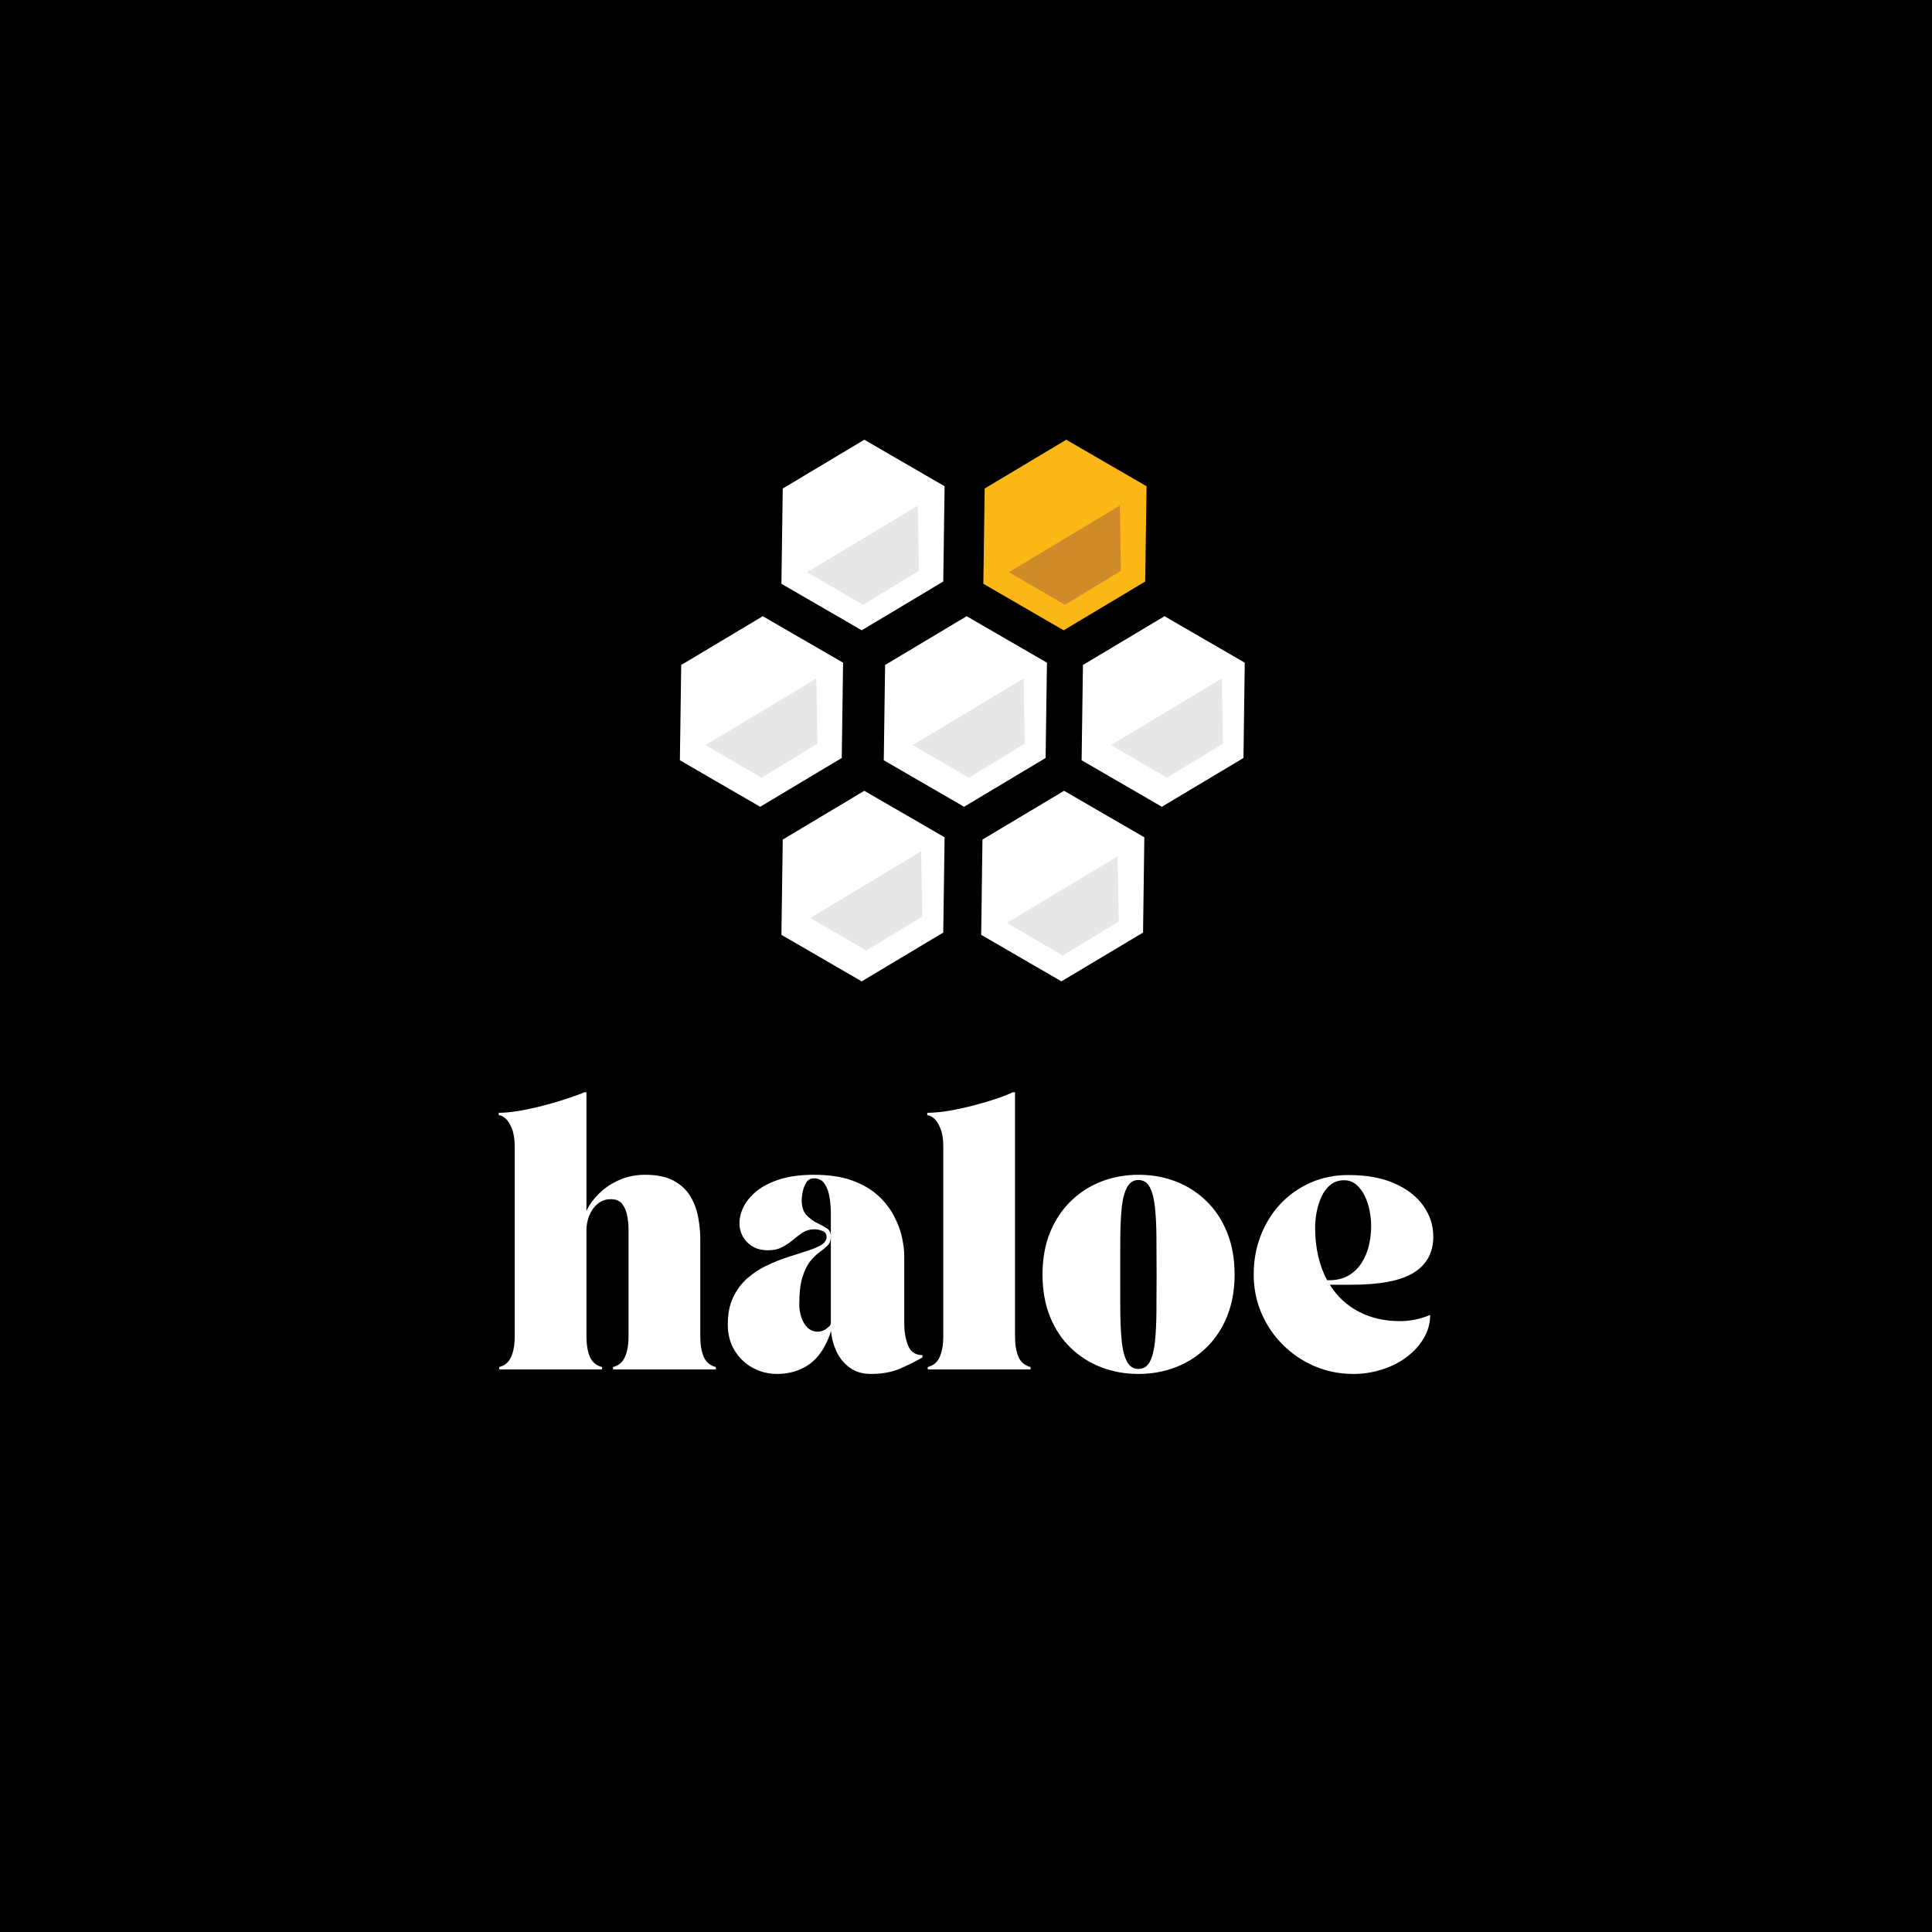
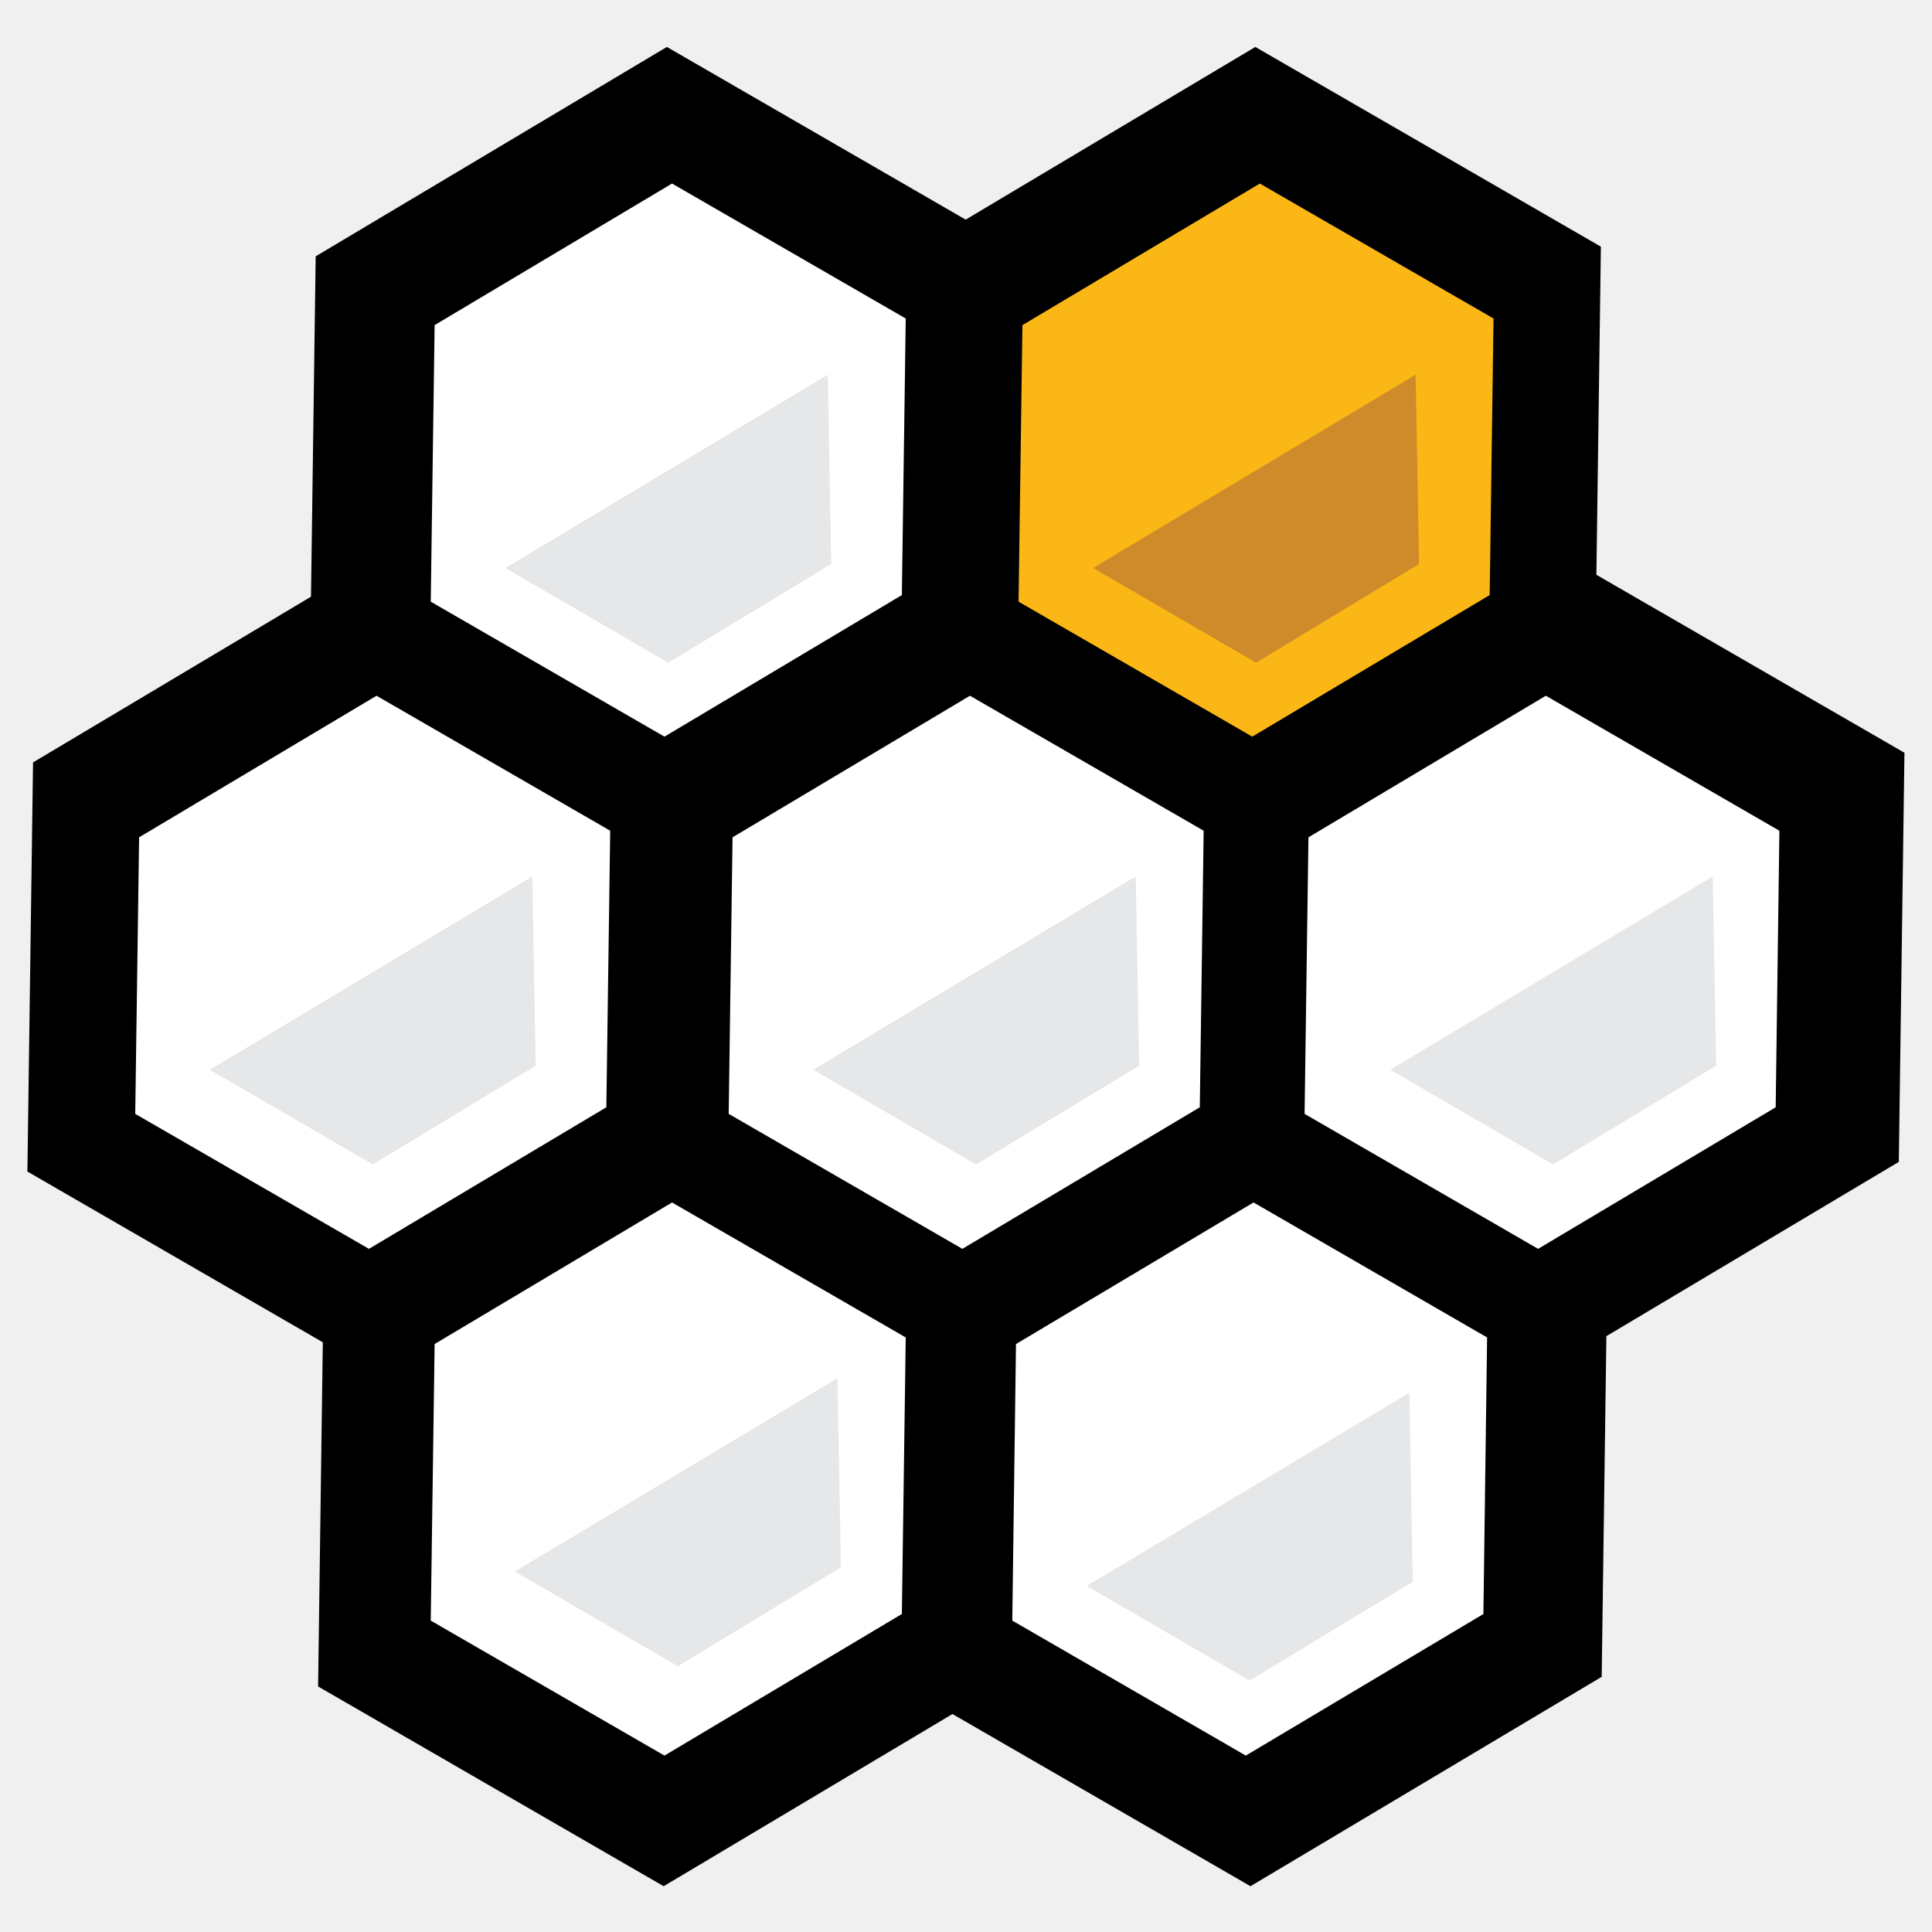
<svg xmlns="http://www.w3.org/2000/svg" width="500" zoomAndPan="magnify" viewBox="0 0 375 375" height="500" preserveAspectRatio="xMidYMid meet" version="1.0">
  <defs>
-     <g />
-     <clipPath id="831035c33b">
-       <path d="M 144 144 L 191 144 L 191 199.215 L 144 199.215 Z M 144 144 " clip-rule="nonzero" />
+     <clipPath id="127697ca38">
+       <path d="M 61 207 L 199 207 L 199 366.113 L 61 366.113 Z M 61 207 " clip-rule="nonzero" />
    </clipPath>
-     <clipPath id="6ab275e718">
-       <path d="M 124.359 110 L 172 110 L 172 165 L 124.359 165 Z M 124.359 110 " clip-rule="nonzero" />
+     <clipPath id="08a616b590">
+       <path d="M 175 207 L 312 207 L 312 366.113 L 175 366.113 Z M 175 207 " clip-rule="nonzero" />
    </clipPath>
-     <clipPath id="a7a0add1fd">
-       <path d="M 183 144 L 231 144 L 231 199.215 L 183 199.215 Z M 183 144 " clip-rule="nonzero" />
+     <clipPath id="880ed24533">
+       <path d="M 174 9.113 L 311 9.113 L 311 168 L 174 168 Z M 174 9.113 " clip-rule="nonzero" />
    </clipPath>
-     <clipPath id="3c0e8702d3">
-       <path d="M 182 76.215 L 230 76.215 L 230 131 L 182 131 Z M 182 76.215 " clip-rule="nonzero" />
-     </clipPath>
-     <clipPath id="12a0fa72e0">
-       <path d="M 143 76.215 L 191 76.215 L 191 131 L 143 131 Z M 143 76.215 " clip-rule="nonzero" />
-     </clipPath>
-     <clipPath id="7e34809548">
-       <rect x="0" width="185" y="0" height="75" />
+     <clipPath id="fa2464bbd3">
+       <path d="M 60 9.113 L 197 9.113 L 197 168 L 60 168 Z M 60 9.113 " clip-rule="nonzero" />
    </clipPath>
  </defs>
-   <rect x="-37.5" width="450" fill="#ffffff" y="-37.5" height="450" fill-opacity="1" />
-   <rect x="-37.5" width="450" fill="#000000" y="-37.5" height="450" fill-opacity="1" />
-   <g clip-path="url(#831035c33b)">
-     <path fill="#000000" d="M 144.156 185.859 L 144.535 158.5 L 167.953 144.496 L 190.996 157.855 L 190.621 185.215 L 167.203 199.215 Z M 144.156 185.859 " fill-opacity="1" fill-rule="nonzero" />
+   <g clip-path="url(#127697ca38)">
+     <path fill="#000000" d="M 61.742 327.344 L 62.832 247.938 L 131 207.293 L 198.078 246.059 L 196.984 325.469 L 128.816 366.113 Z M 61.742 327.344 " fill-opacity="1" fill-rule="nonzero" />
  </g>
-   <g clip-path="url(#6ab275e718)">
-     <path fill="#000000" d="M 124.773 151.422 L 125.148 124.062 L 148.57 110.062 L 171.613 123.418 L 171.238 150.777 L 147.816 164.781 Z M 124.773 151.422 " fill-opacity="1" fill-rule="nonzero" />
+   <path fill="#000000" d="M 5.32 227.395 L 6.414 147.984 L 74.582 107.344 L 141.656 146.109 L 140.562 225.52 L 72.395 266.164 Z M 5.32 227.395 " fill-opacity="1" fill-rule="nonzero" />
+   <path fill="#000000" d="M 120.504 227.395 L 121.598 147.984 L 189.766 107.344 L 256.84 146.109 L 255.746 225.52 L 187.578 266.164 Z M 120.504 227.395 " fill-opacity="1" fill-rule="nonzero" />
+   <g clip-path="url(#08a616b590)">
+     <path fill="#000000" d="M 175.613 327.344 L 176.707 247.938 L 244.906 207.293 L 311.98 246.059 L 310.887 325.469 L 242.719 366.113 Z M 175.613 327.344 " fill-opacity="1" fill-rule="nonzero" />
  </g>
-   <path fill="#000000" d="M 164.348 151.422 L 164.723 124.062 L 188.145 110.062 L 211.188 123.418 L 210.812 150.777 L 187.391 164.781 Z M 164.348 151.422 " fill-opacity="1" fill-rule="nonzero" />
-   <g clip-path="url(#a7a0add1fd)">
-     <path fill="#000000" d="M 183.281 185.859 L 183.656 158.5 L 207.086 144.496 L 230.133 157.855 L 229.754 185.215 L 206.336 199.215 Z M 183.281 185.859 " fill-opacity="1" fill-rule="nonzero" />
+   <path fill="#000000" d="M 233.285 227.395 L 234.379 147.984 L 302.547 107.344 L 369.652 146.109 L 368.559 225.52 L 300.359 266.164 Z M 233.285 227.395 " fill-opacity="1" fill-rule="nonzero" />
+   <g clip-path="url(#880ed24533)">
+     <path fill="#000000" d="M 174.395 129.164 L 175.488 49.754 L 243.656 9.113 L 310.73 47.879 L 309.641 127.289 L 241.469 167.934 Z M 174.395 129.164 " fill-opacity="1" fill-rule="nonzero" />
  </g>
-   <path fill="#000000" d="M 203.094 151.422 L 203.469 124.062 L 226.891 110.062 L 249.945 123.418 L 249.57 150.777 L 226.137 164.781 Z M 203.094 151.422 " fill-opacity="1" fill-rule="nonzero" />
-   <g clip-path="url(#3c0e8702d3)">
-     <path fill="#000000" d="M 182.863 117.578 L 183.238 90.219 L 206.656 76.215 L 229.703 89.574 L 229.324 116.934 L 205.906 130.938 Z M 182.863 117.578 " fill-opacity="1" fill-rule="nonzero" />
+   <g clip-path="url(#fa2464bbd3)">
+     <path fill="#000000" d="M 60.18 129.164 L 61.273 49.754 L 129.441 9.113 L 196.516 47.879 L 195.422 127.289 L 127.254 167.934 Z M 60.18 129.164 " fill-opacity="1" fill-rule="nonzero" />
  </g>
-   <g clip-path="url(#12a0fa72e0)">
-     <path fill="#000000" d="M 143.621 117.578 L 143.996 90.219 L 167.418 76.215 L 190.461 89.574 L 190.086 116.934 L 166.664 130.938 Z M 143.621 117.578 " fill-opacity="1" fill-rule="nonzero" />
-   </g>
-   <path fill="#ffffff" d="M 151.672 113.312 L 151.93 94.82 L 167.762 85.352 L 183.344 94.379 L 183.086 112.871 L 167.258 122.34 Z M 151.672 113.312 " fill-opacity="1" fill-rule="nonzero" />
-   <path fill="#ffffff" d="M 171.539 147.566 L 171.797 129.074 L 187.629 119.605 L 203.211 128.629 L 202.953 147.125 L 187.125 156.594 Z M 171.539 147.566 " fill-opacity="1" fill-rule="nonzero" />
-   <path fill="#ffffff" d="M 131.965 147.566 L 132.223 129.074 L 148.055 119.605 L 163.641 128.629 L 163.383 147.125 L 147.551 156.594 Z M 131.965 147.566 " fill-opacity="1" fill-rule="nonzero" />
-   <path fill="#e6e7e8" d="M 177.172 144.617 L 198.684 131.691 L 198.906 144.348 L 188.035 150.949 Z M 177.172 144.617 " fill-opacity="1" fill-rule="nonzero" />
-   <path fill="#e6e7e8" d="M 156.641 111.062 L 178.148 98.137 L 178.375 110.793 L 167.512 117.395 Z M 156.641 111.062 " fill-opacity="1" fill-rule="nonzero" />
-   <path fill="#e6e7e8" d="M 136.934 144.617 L 158.445 131.691 L 158.668 144.348 L 147.809 150.949 Z M 136.934 144.617 " fill-opacity="1" fill-rule="nonzero" />
-   <path fill="#ffffff" d="M 151.672 181.453 L 151.93 162.961 L 167.762 153.492 L 183.344 162.52 L 183.086 181.012 L 167.258 190.48 Z M 151.672 181.453 " fill-opacity="1" fill-rule="nonzero" />
-   <path fill="#ffffff" d="M 190.449 181.453 L 190.695 162.961 L 206.539 153.492 L 222.113 162.52 L 221.867 181.012 L 206.023 190.48 Z M 190.449 181.453 " fill-opacity="1" fill-rule="nonzero" />
-   <path fill="#ffffff" d="M 209.941 147.566 L 210.199 129.074 L 226.031 119.605 L 241.605 128.629 L 241.359 147.125 L 225.516 156.594 Z M 209.941 147.566 " fill-opacity="1" fill-rule="nonzero" />
-   <path fill="#e6e7e8" d="M 157.273 178.168 L 178.793 165.242 L 179.02 177.898 L 168.148 184.504 Z M 157.273 178.168 " fill-opacity="1" fill-rule="nonzero" />
-   <path fill="#e6e7e8" d="M 195.41 179.137 L 216.93 166.211 L 217.156 178.859 L 206.281 185.461 Z M 195.41 179.137 " fill-opacity="1" fill-rule="nonzero" />
-   <path fill="#e6e7e8" d="M 215.652 144.617 L 237.16 131.691 L 237.387 144.348 L 226.516 150.949 Z M 215.652 144.617 " fill-opacity="1" fill-rule="nonzero" />
-   <path fill="#fbb716" d="M 190.867 113.312 L 191.125 94.82 L 206.957 85.352 L 222.543 94.379 L 222.285 112.871 L 206.453 122.34 Z M 190.867 113.312 " fill-opacity="1" fill-rule="nonzero" />
-   <path fill="#cf8a2a" d="M 195.84 111.062 L 217.348 98.137 L 217.574 110.793 L 206.711 117.395 Z M 195.84 111.062 " fill-opacity="1" fill-rule="nonzero" />
-   <g transform="matrix(1, 0, 0, 1, 95, 210)">
-     <g clip-path="url(#7e34809548)">
-       <g fill="#ffffff" fill-opacity="1">
-         <g transform="translate(1.327863, 55.80578)">
-           <g>
-             <path d="M 0.469 -49.812 C 1.645 -49.812 2.984 -49.941 4.484 -50.203 C 5.984 -50.461 7.488 -50.785 9 -51.172 C 10.52 -51.566 11.938 -51.977 13.25 -52.406 C 14.562 -52.844 15.641 -53.219 16.484 -53.531 C 16.723 -53.613 16.906 -53.703 17.031 -53.797 L 17.5 -53.797 L 17.5 -30.781 C 18.094 -32.02 18.941 -33.172 20.047 -34.234 C 21.16 -35.305 22.469 -36.164 23.969 -36.812 C 25.477 -37.457 27.113 -37.781 28.875 -37.781 C 31.258 -37.781 33.16 -37.367 34.578 -36.547 C 36.004 -35.734 37.07 -34.691 37.781 -33.422 C 38.5 -32.148 38.977 -30.801 39.219 -29.375 C 39.469 -27.957 39.594 -26.645 39.594 -25.438 L 39.594 -6.5 C 39.594 -4.801 39.82 -3.438 40.281 -2.406 C 40.75 -1.383 41.523 -0.738 42.609 -0.469 L 42.609 0 L 22.656 0 L 22.656 -0.469 C 23.738 -0.738 24.508 -1.383 24.969 -2.406 C 25.438 -3.438 25.672 -4.801 25.672 -6.5 L 25.672 -27.203 C 25.672 -28.066 25.582 -28.945 25.406 -29.844 C 25.238 -30.75 24.914 -31.508 24.438 -32.125 C 23.957 -32.738 23.223 -33.047 22.234 -33.047 C 21.273 -33.047 20.438 -32.758 19.719 -32.188 C 19.008 -31.613 18.461 -30.863 18.078 -29.938 C 17.691 -29.008 17.5 -28.02 17.5 -26.969 L 17.5 -6.5 C 17.5 -4.801 17.727 -3.438 18.188 -2.406 C 18.656 -1.383 19.43 -0.738 20.516 -0.469 L 20.516 0 L 0.562 0 L 0.562 -0.469 C 1.645 -0.738 2.414 -1.383 2.875 -2.406 C 3.344 -3.438 3.578 -4.801 3.578 -6.5 L 3.578 -43.219 C 3.578 -44.676 3.395 -45.852 3.031 -46.75 C 2.676 -47.645 2.258 -48.301 1.781 -48.719 C 1.301 -49.133 0.863 -49.344 0.469 -49.344 Z M 0.469 -49.812 " />
-           </g>
-         </g>
-       </g>
-       <g fill="#ffffff" fill-opacity="1">
-         <g transform="translate(44.40583, 55.80578)">
-           <g>
-             <path d="M 1.859 -8.781 C 1.859 -10.82 2.207 -12.566 2.906 -14.016 C 3.602 -15.473 4.516 -16.695 5.641 -17.688 C 6.766 -18.676 8.008 -19.492 9.375 -20.141 C 10.738 -20.797 12.109 -21.348 13.484 -21.797 C 14.859 -22.242 16.109 -22.645 17.234 -23 C 18.367 -23.352 19.285 -23.738 19.984 -24.156 C 20.68 -24.582 21.031 -25.086 21.031 -25.672 C 21.031 -26.285 20.758 -26.691 20.219 -26.891 C 19.676 -27.098 19.172 -27.203 18.703 -27.203 C 17.836 -27.203 17.078 -26.992 16.422 -26.578 C 15.773 -26.16 15.145 -25.688 14.531 -25.156 C 13.914 -24.633 13.219 -24.164 12.438 -23.75 C 11.664 -23.332 10.738 -23.125 9.656 -23.125 C 7.988 -23.125 6.648 -23.641 5.641 -24.672 C 4.629 -25.711 4.125 -26.941 4.125 -28.359 C 4.125 -29.441 4.398 -30.531 4.953 -31.625 C 5.516 -32.727 6.375 -33.742 7.531 -34.672 C 8.695 -35.598 10.191 -36.348 12.016 -36.922 C 13.848 -37.492 16.031 -37.781 18.562 -37.781 C 21.477 -37.781 23.957 -37.41 26 -36.672 C 28.039 -35.93 29.719 -34.957 31.031 -33.75 C 32.344 -32.539 33.367 -31.223 34.109 -29.797 C 34.859 -28.379 35.379 -26.988 35.672 -25.625 C 35.961 -24.258 36.109 -23.066 36.109 -22.047 L 36.109 -9 C 36.109 -7.27 36.363 -5.801 36.875 -4.594 C 37.383 -3.383 38.305 -2.781 39.641 -2.781 L 39.641 -2.328 C 38.398 -1.609 36.973 -0.895 35.359 -0.188 C 33.754 0.52 31.852 0.875 29.656 0.875 C 27.988 0.875 26.598 0.457 25.484 -0.375 C 24.367 -1.207 23.516 -2.266 22.922 -3.547 C 22.336 -4.836 22 -6.145 21.906 -7.469 C 20.977 -4.562 19.617 -2.441 17.828 -1.109 C 16.035 0.211 13.898 0.875 11.422 0.875 C 9.742 0.875 8.176 0.484 6.719 -0.297 C 5.27 -1.086 4.098 -2.203 3.203 -3.641 C 2.305 -5.078 1.859 -6.789 1.859 -8.781 Z M 15.734 -12.625 C 15.734 -11.789 15.863 -10.961 16.125 -10.141 C 16.395 -9.316 16.801 -8.641 17.344 -8.109 C 17.883 -7.586 18.539 -7.328 19.312 -7.328 C 19.926 -7.328 20.504 -7.531 21.047 -7.938 C 21.586 -8.344 21.859 -8.664 21.859 -8.906 L 21.859 -27.812 C 21.859 -28.457 21.859 -29.297 21.859 -30.328 C 21.859 -31.367 21.773 -32.398 21.609 -33.422 C 21.441 -34.441 21.125 -35.305 20.656 -36.016 C 20.195 -36.734 19.5 -37.094 18.562 -37.094 C 17.914 -37.094 17.422 -36.812 17.078 -36.25 C 16.742 -35.695 16.516 -35.086 16.391 -34.422 C 16.266 -33.754 16.203 -33.25 16.203 -32.906 C 16.203 -31.551 16.535 -30.539 17.203 -29.875 C 17.867 -29.207 18.57 -28.703 19.312 -28.359 C 19.957 -28.055 20.539 -27.738 21.062 -27.406 C 21.594 -27.082 21.859 -26.551 21.859 -25.812 C 21.859 -25.07 21.648 -24.488 21.234 -24.062 C 20.816 -23.645 20.305 -23.219 19.703 -22.781 C 19.098 -22.352 18.492 -21.77 17.891 -21.031 C 17.285 -20.289 16.773 -19.258 16.359 -17.938 C 15.941 -16.625 15.734 -14.852 15.734 -12.625 Z M 15.734 -12.625 " />
-           </g>
-         </g>
-       </g>
-       <g fill="#ffffff" fill-opacity="1">
-         <g transform="translate(84.5129, 55.80578)">
-           <g>
-             <path d="M 0.469 -49.812 C 1.738 -49.812 3.172 -49.945 4.766 -50.219 C 6.359 -50.5 7.957 -50.848 9.562 -51.266 C 11.176 -51.691 12.645 -52.129 13.969 -52.578 C 15.301 -53.023 16.32 -53.43 17.031 -53.797 L 17.5 -53.797 L 17.5 -6.5 C 17.5 -4.801 17.727 -3.438 18.188 -2.406 C 18.656 -1.383 19.43 -0.738 20.516 -0.469 L 20.516 0 L 0.562 0 L 0.562 -0.469 C 1.645 -0.738 2.414 -1.383 2.875 -2.406 C 3.344 -3.438 3.578 -4.801 3.578 -6.5 L 3.578 -43.219 C 3.578 -44.676 3.395 -45.852 3.031 -46.75 C 2.676 -47.645 2.258 -48.301 1.781 -48.719 C 1.301 -49.133 0.863 -49.344 0.469 -49.344 Z M 0.469 -49.812 " />
-           </g>
-         </g>
-       </g>
-       <g fill="#ffffff" fill-opacity="1">
-         <g transform="translate(105.4948, 55.80578)">
-           <g>
-             <path d="M 20.469 0.875 C 17.906 0.875 15.5 0.441 13.25 -0.422 C 11.008 -1.285 9.031 -2.547 7.312 -4.203 C 5.594 -5.859 4.254 -7.883 3.297 -10.281 C 2.336 -12.676 1.859 -15.391 1.859 -18.422 C 1.859 -21.461 2.344 -24.18 3.312 -26.578 C 4.289 -28.973 5.641 -31.004 7.359 -32.672 C 9.078 -34.348 11.055 -35.617 13.297 -36.484 C 15.547 -37.348 17.953 -37.781 20.516 -37.781 C 23.086 -37.781 25.492 -37.348 27.734 -36.484 C 29.984 -35.617 31.961 -34.348 33.672 -32.672 C 35.391 -31.004 36.727 -28.973 37.688 -26.578 C 38.656 -24.18 39.141 -21.461 39.141 -18.422 C 39.141 -15.391 38.648 -12.676 37.672 -10.281 C 36.691 -7.883 35.344 -5.859 33.625 -4.203 C 31.914 -2.547 29.938 -1.285 27.688 -0.422 C 25.445 0.441 23.039 0.875 20.469 0.875 Z M 16.938 -18.469 C 16.938 -15.938 16.941 -13.555 16.953 -11.328 C 16.973 -9.098 17.066 -7.141 17.234 -5.453 C 17.41 -3.766 17.754 -2.445 18.266 -1.5 C 18.773 -0.562 19.508 -0.094 20.469 -0.094 C 21.457 -0.094 22.195 -0.562 22.688 -1.5 C 23.188 -2.445 23.52 -3.766 23.688 -5.453 C 23.863 -7.141 23.957 -9.098 23.969 -11.328 C 23.988 -13.555 24 -15.938 24 -18.469 C 24 -21.008 23.988 -23.383 23.969 -25.594 C 23.957 -27.812 23.863 -29.754 23.688 -31.422 C 23.52 -33.098 23.188 -34.406 22.688 -35.344 C 22.195 -36.289 21.457 -36.766 20.469 -36.766 C 19.508 -36.766 18.773 -36.289 18.266 -35.344 C 17.754 -34.406 17.41 -33.098 17.234 -31.422 C 17.066 -29.754 16.973 -27.812 16.953 -25.594 C 16.941 -23.383 16.938 -21.008 16.938 -18.469 Z M 16.938 -18.469 " />
-           </g>
-         </g>
-       </g>
-       <g fill="#ffffff" fill-opacity="1">
-         <g transform="translate(146.4839, 55.80578)">
-           <g>
-             <path d="M 21.219 0.875 C 18.52 0.875 16.004 0.375 13.672 -0.625 C 11.336 -1.633 9.285 -3.02 7.516 -4.781 C 5.754 -6.539 4.367 -8.586 3.359 -10.922 C 2.359 -13.266 1.859 -15.766 1.859 -18.422 C 1.859 -21.086 2.305 -23.586 3.203 -25.922 C 4.098 -28.266 5.363 -30.316 7 -32.078 C 8.645 -33.836 10.586 -35.219 12.828 -36.219 C 15.078 -37.227 17.547 -37.734 20.234 -37.734 C 23.766 -37.734 26.75 -37.191 29.188 -36.109 C 31.633 -35.023 33.5 -33.578 34.781 -31.766 C 36.07 -29.961 36.719 -27.961 36.719 -25.766 C 36.719 -22.703 35.461 -20.379 32.953 -18.797 C 30.453 -17.223 26.398 -16.438 20.797 -16.438 L 16.625 -16.438 C 18.07 -14.145 19.961 -12.395 22.297 -11.188 C 24.641 -9.977 27.281 -9.375 30.219 -9.375 C 31.27 -9.375 32.273 -9.473 33.234 -9.672 C 34.191 -9.879 35.148 -10.18 36.109 -10.578 C 36.109 -8.973 35.695 -7.473 34.875 -6.078 C 34.062 -4.691 32.953 -3.469 31.547 -2.406 C 30.141 -1.352 28.547 -0.547 26.766 0.016 C 24.984 0.586 23.133 0.875 21.219 0.875 Z M 16.109 -17.312 L 16.391 -17.312 C 17.93 -17.312 19.227 -17.617 20.281 -18.234 C 21.332 -18.859 22.18 -19.688 22.828 -20.719 C 23.484 -21.758 23.953 -22.898 24.234 -24.141 C 24.516 -25.379 24.656 -26.602 24.656 -27.812 C 24.656 -28.801 24.551 -29.812 24.344 -30.844 C 24.145 -31.883 23.828 -32.844 23.391 -33.719 C 22.961 -34.602 22.414 -35.32 21.75 -35.875 C 21.082 -36.438 20.301 -36.719 19.406 -36.719 C 18.352 -36.719 17.461 -36.414 16.734 -35.812 C 16.004 -35.207 15.422 -34.426 14.984 -33.469 C 14.555 -32.508 14.25 -31.508 14.062 -30.469 C 13.875 -29.438 13.781 -28.473 13.781 -27.578 C 13.781 -25.535 13.984 -23.656 14.391 -21.938 C 14.797 -20.219 15.367 -18.676 16.109 -17.312 Z M 16.109 -17.312 " />
-           </g>
-         </g>
-       </g>
-     </g>
-   </g>
+   <path fill="#ffffff" d="M 83.609 116.785 L 84.359 63.105 L 130.441 35.625 L 175.801 61.824 L 175.051 115.504 L 128.973 142.984 Z M 83.609 116.785 " fill-opacity="1" fill-rule="nonzero" />
+   <path fill="#ffffff" d="M 141.438 216.203 L 142.188 162.523 L 188.266 135.043 L 233.629 161.242 L 232.879 214.922 L 186.797 242.402 Z M 141.438 216.203 " fill-opacity="1" fill-rule="nonzero" />
+   <path fill="#ffffff" d="M 26.25 216.203 L 27 162.523 L 73.082 135.043 L 118.441 161.242 L 117.691 214.922 L 71.613 242.402 Z M 26.25 216.203 " fill-opacity="1" fill-rule="nonzero" />
+   <path fill="#e6e7e8" d="M 157.84 207.637 L 220.445 170.121 L 221.102 206.855 L 189.453 226.02 Z M 157.84 207.637 " fill-opacity="1" fill-rule="nonzero" />
+   <path fill="#e6e7e8" d="M 98.074 110.25 L 160.68 72.734 L 161.336 109.469 L 129.723 128.633 Z M 98.074 110.25 " fill-opacity="1" fill-rule="nonzero" />
+   <path fill="#e6e7e8" d="M 40.715 207.637 L 103.32 170.121 L 103.977 206.855 L 72.363 226.02 Z M 40.715 207.637 " fill-opacity="1" fill-rule="nonzero" />
+   <path fill="#ffffff" d="M 83.609 314.559 L 84.359 260.879 L 130.441 233.398 L 175.801 259.598 L 175.051 313.277 L 128.973 340.758 Z M 83.609 314.559 " fill-opacity="1" fill-rule="nonzero" />
+   <path fill="#ffffff" d="M 196.484 314.559 L 197.203 260.879 L 243.312 233.398 L 288.645 259.598 L 287.926 313.277 L 241.812 340.758 Z M 196.484 314.559 " fill-opacity="1" fill-rule="nonzero" />
+   <path fill="#ffffff" d="M 253.219 216.203 L 253.969 162.523 L 300.047 135.043 L 345.379 161.242 L 344.66 214.922 L 298.547 242.402 Z M 253.219 216.203 " fill-opacity="1" fill-rule="nonzero" />
+   <path fill="#e6e7e8" d="M 99.918 305.023 L 162.555 267.508 L 163.211 304.242 L 131.562 323.406 Z M 99.918 305.023 " fill-opacity="1" fill-rule="nonzero" />
+   <path fill="#e6e7e8" d="M 210.918 307.836 L 273.555 270.32 L 274.211 307.023 L 242.562 326.188 Z M 210.918 307.836 " fill-opacity="1" fill-rule="nonzero" />
+   <path fill="#e6e7e8" d="M 269.836 207.637 L 332.445 170.121 L 333.102 206.855 L 301.453 226.02 Z M 269.836 207.637 " fill-opacity="1" fill-rule="nonzero" />
+   <path fill="#fbb716" d="M 197.703 116.785 L 198.453 63.105 L 244.531 35.625 L 289.895 61.824 L 289.145 115.504 L 243.062 142.984 Z M 197.703 116.785 " fill-opacity="1" fill-rule="nonzero" />
+   <path fill="#cf8a2a" d="M 212.168 110.25 L 274.773 72.734 L 275.43 109.469 L 243.812 128.633 Z M 212.168 110.25 " fill-opacity="1" fill-rule="nonzero" />
</svg>
